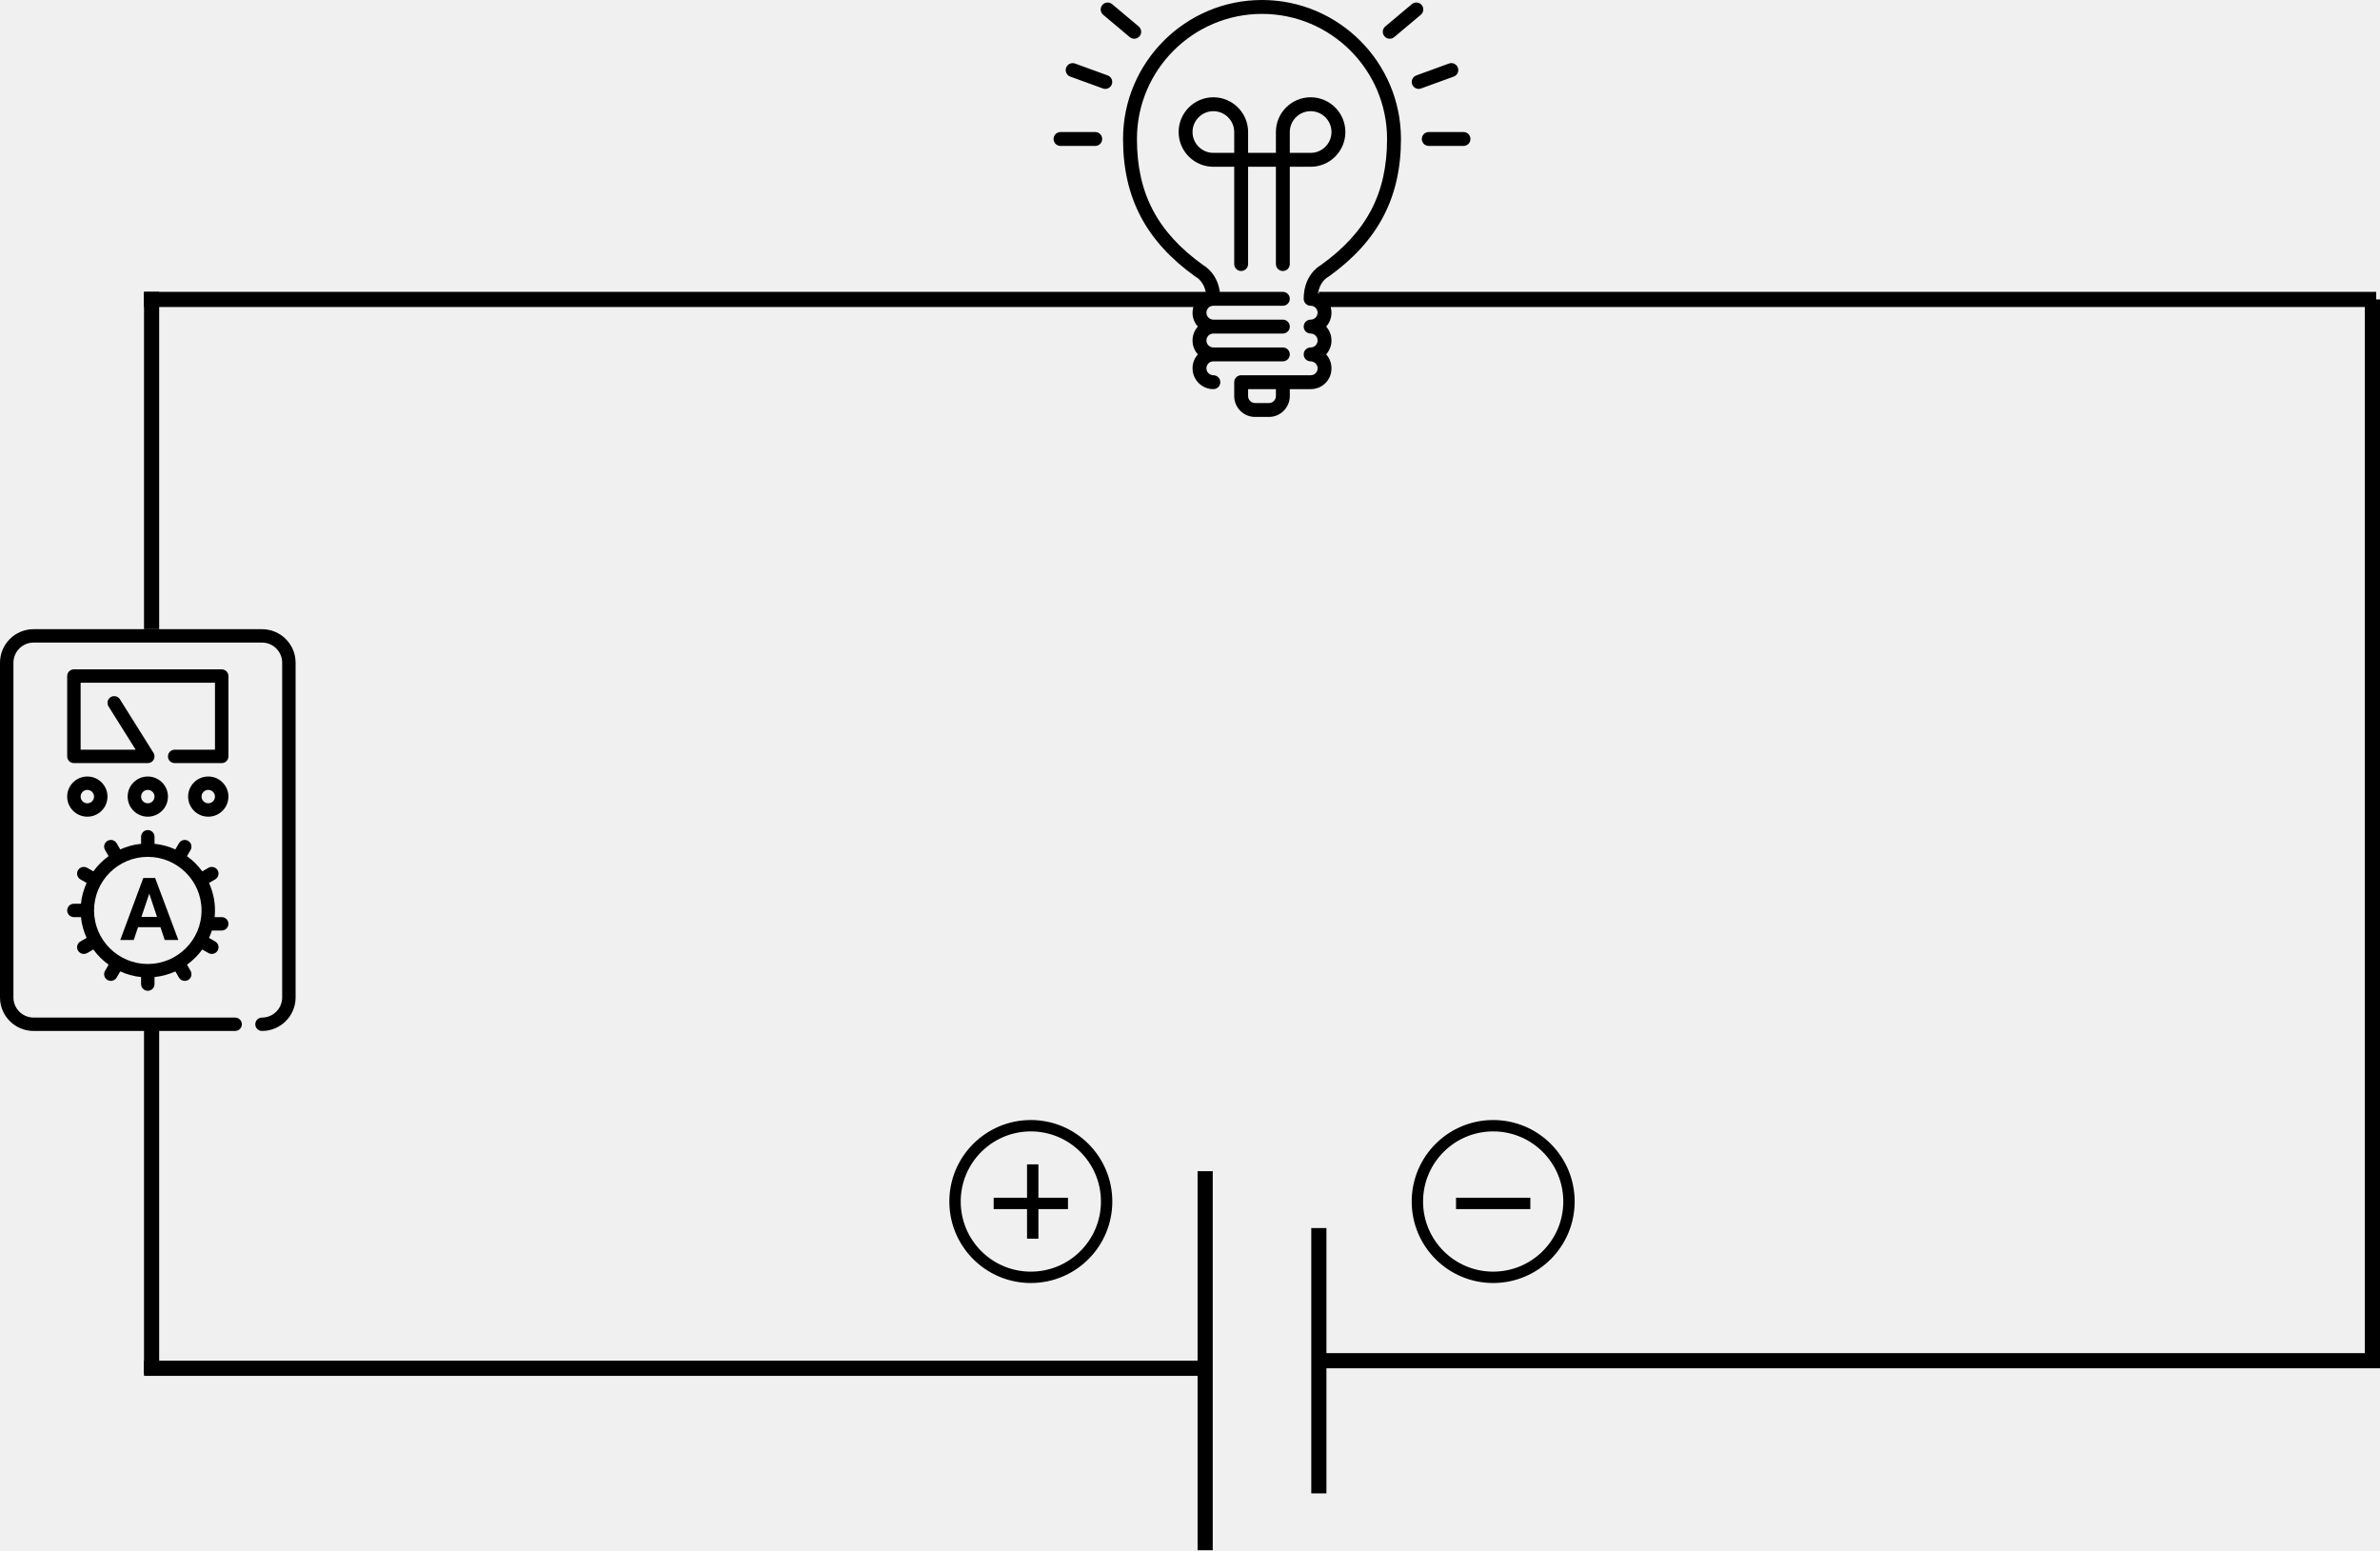
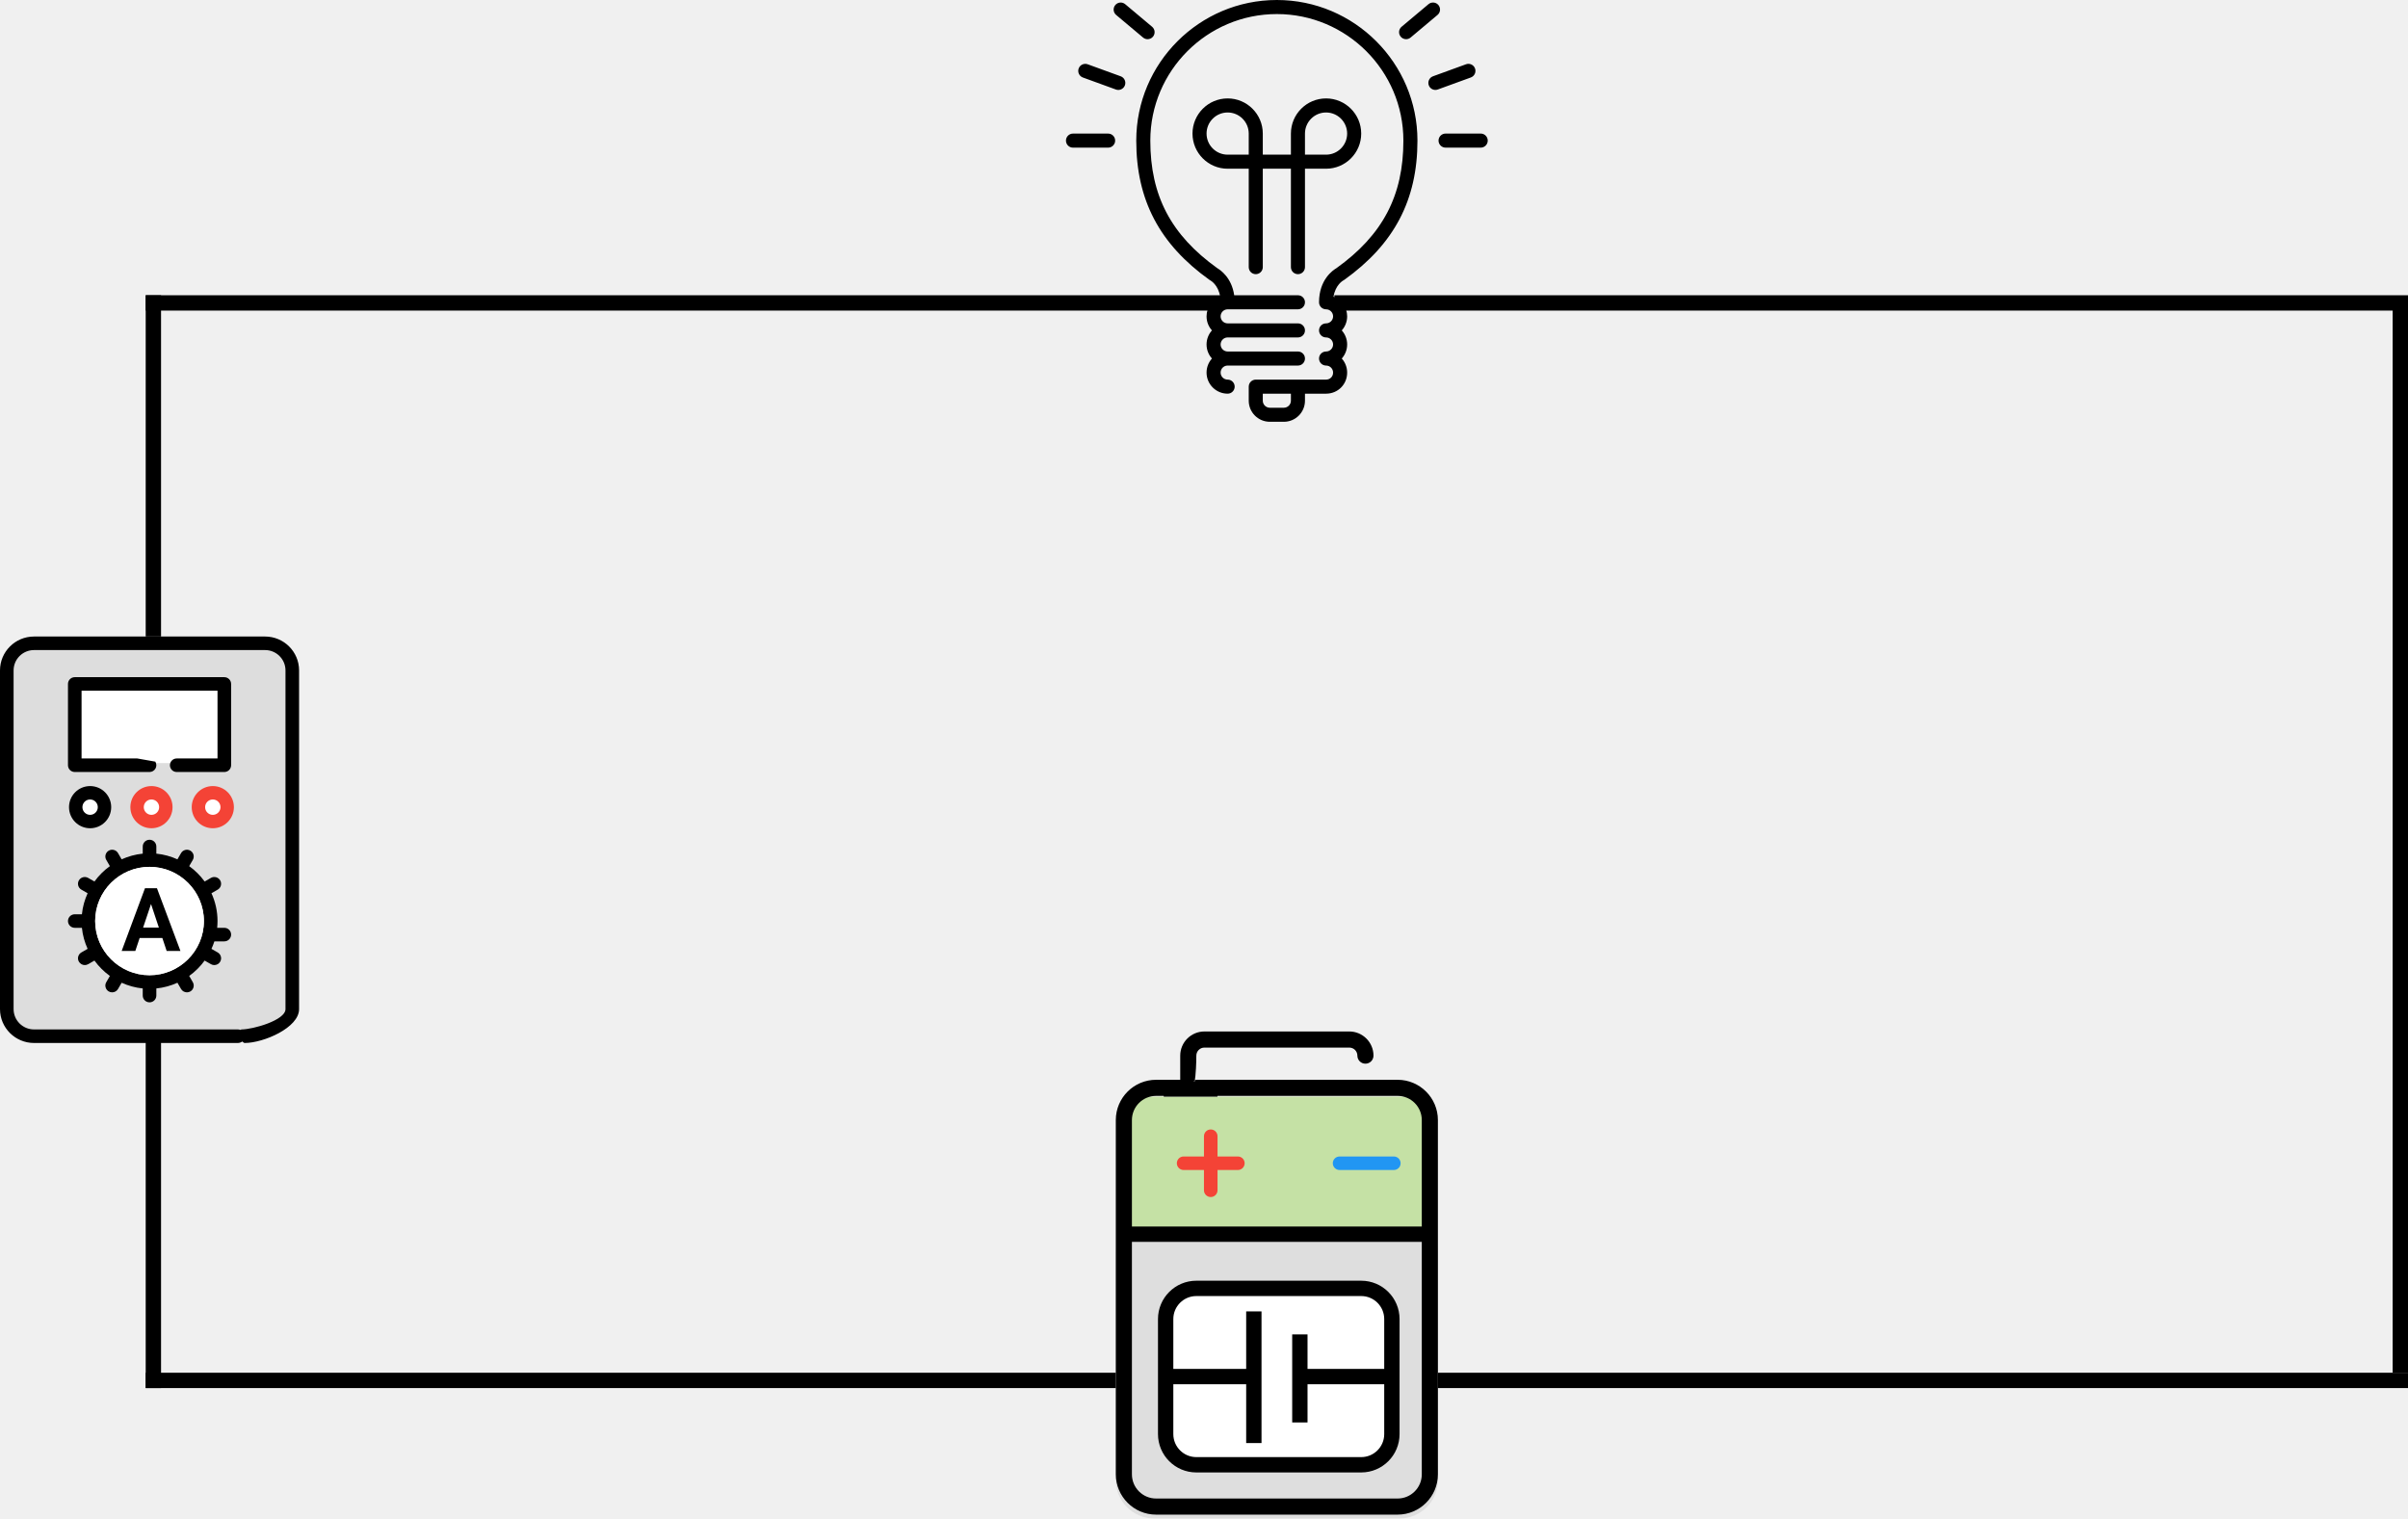
- <svg xmlns="http://www.w3.org/2000/svg" width="628px" height="409px" viewBox="0 0 628 409" version="1.1">
-   <defs />
+ <svg xmlns="http://www.w3.org/2000/svg" xmlns:xlink="http://www.w3.org/1999/xlink" width="628px" height="396px" viewBox="0 0 628 396" version="1.1">
+   <defs>
+     <circle id="path-1" cx="37.5" cy="5.5" r="5.5" />
+     <mask id="mask-2" maskContentUnits="userSpaceOnUse" maskUnits="objectBoundingBox" x="0" y="0" width="11" height="11" fill="white">
+       <use xlink:href="#path-1" />
+     </mask>
+     <circle id="path-3" cx="21.5" cy="5.5" r="5.5" />
+     <mask id="mask-4" maskContentUnits="userSpaceOnUse" maskUnits="objectBoundingBox" x="0" y="0" width="11" height="11" fill="white">
+       <use xlink:href="#path-3" />
+     </mask>
+     <circle id="path-5" cx="5.5" cy="5.5" r="5.5" />
+     <mask id="mask-6" maskContentUnits="userSpaceOnUse" maskUnits="objectBoundingBox" x="0" y="0" width="11" height="11" fill="white">
+       <use xlink:href="#path-5" />
+     </mask>
+     <rect id="path-7" x="302" y="334" width="63" height="50" rx="10" />
+     <mask id="mask-8" maskContentUnits="userSpaceOnUse" maskUnits="objectBoundingBox" x="0" y="0" width="63" height="50" fill="white">
+       <use xlink:href="#path-7" />
+     </mask>
+   </defs>
  <g id="Page-1" stroke="none" stroke-width="1" fill="none" fill-rule="evenodd">
    <g id="scheme1">
      <path d="M333,0 C312.782,0 296.333,16.449 296.333,36.667 C296.333,52.14 302.402,63.683 315.435,72.992 C315.497,73.036 315.589,73.091 315.657,73.128 C315.752,73.179 317.725,74.281 318.22,77.372 C316.15,78.162 314.667,80.155 314.667,82.5 C314.667,83.908 315.198,85.193 316.071,86.167 C315.198,87.14 314.667,88.425 314.667,89.833 C314.667,91.241 315.198,92.526 316.071,93.5 C315.198,94.474 314.667,95.759 314.667,97.167 C314.667,100.199 317.134,102.667 320.167,102.667 C321.179,102.667 322,101.845 322,100.833 C322,99.821 321.179,99 320.167,99 C319.156,99 318.333,98.177 318.333,97.167 C318.333,96.156 319.156,95.333 320.167,95.333 L338.5,95.333 C339.514,95.333 340.333,94.512 340.333,93.5 C340.333,92.488 339.514,91.667 338.5,91.667 L320.167,91.667 C319.156,91.667 318.333,90.844 318.333,89.833 C318.333,88.823 319.156,88 320.167,88 L338.5,88 C339.514,88 340.333,87.179 340.333,86.167 C340.333,85.155 339.514,84.333 338.5,84.333 L320.167,84.333 C319.156,84.333 318.333,83.51 318.333,82.5 C318.333,81.49 319.156,80.667 320.167,80.667 L338.5,80.667 C339.514,80.667 340.333,79.845 340.333,78.833 C340.333,77.821 339.514,77 338.5,77 L321.875,77 C321.226,72.384 318.234,70.383 317.485,69.951 C305.392,61.285 300,51.016 300,36.667 C300,18.471 314.804,3.667 333,3.667 C351.196,3.667 366,18.471 366,36.667 C366,51.016 360.608,61.285 348.515,69.951 C347.672,70.437 344,72.903 344,78.833 C344,79.845 344.82,80.667 345.833,80.667 C346.845,80.667 347.667,81.49 347.667,82.5 C347.667,83.51 346.845,84.333 345.833,84.333 C344.82,84.333 344,85.155 344,86.167 C344,87.179 344.82,88 345.833,88 C346.845,88 347.667,88.823 347.667,89.833 C347.667,90.844 346.845,91.667 345.833,91.667 C344.82,91.667 344,92.488 344,93.5 C344,94.512 344.82,95.333 345.833,95.333 C346.845,95.333 347.667,96.156 347.667,97.167 C347.667,98.212 346.878,99 345.833,99 L327.5,99 C326.488,99 325.667,99.821 325.667,100.833 L325.667,104.5 C325.667,107.532 328.134,110 331.167,110 L334.833,110 C337.866,110 340.333,107.532 340.333,104.5 L340.333,102.667 L345.833,102.667 C348.919,102.667 351.333,100.25 351.333,97.167 C351.333,95.759 350.802,94.474 349.929,93.5 C350.802,92.526 351.333,91.241 351.333,89.833 C351.333,88.425 350.802,87.14 349.929,86.167 C350.802,85.193 351.333,83.908 351.333,82.5 C351.333,80.155 349.85,78.162 347.779,77.372 C348.274,74.281 350.244,73.181 350.32,73.139 C350.406,73.097 350.488,73.047 350.565,72.992 C363.596,63.683 369.667,52.14 369.667,36.667 C369.667,16.449 353.218,0 333,0 L333,0 L333,0 Z M336.667,104.5 C336.667,105.51 335.845,106.333 334.833,106.333 L331.167,106.333 C330.156,106.333 329.333,105.51 329.333,104.5 L329.333,102.667 L336.667,102.667 L336.667,104.5 L336.667,104.5 L336.667,104.5 Z M338.5,71.5 C339.514,71.5 340.333,70.679 340.333,69.667 L340.333,44 L345.833,44 C350.888,44 355,39.888 355,34.833 C355,29.779 350.888,25.667 345.833,25.667 C340.779,25.667 336.667,29.779 336.667,34.833 L336.667,40.333 L329.333,40.333 L329.333,34.833 C329.333,29.779 325.221,25.667 320.167,25.667 C315.112,25.667 311,29.779 311,34.833 C311,39.888 315.112,44 320.167,44 L325.667,44 L325.667,69.667 C325.667,70.679 326.488,71.5 327.5,71.5 C328.512,71.5 329.333,70.679 329.333,69.667 L329.333,44 L336.667,44 L336.667,69.667 C336.667,70.679 337.486,71.5 338.5,71.5 L338.5,71.5 L338.5,71.5 Z M340.333,34.833 C340.333,31.801 342.801,29.333 345.833,29.333 C348.866,29.333 351.333,31.801 351.333,34.833 C351.333,37.866 348.866,40.333 345.833,40.333 L340.333,40.333 L340.333,34.833 L340.333,34.833 L340.333,34.833 Z M325.667,40.333 L320.167,40.333 C317.134,40.333 314.667,37.866 314.667,34.833 C314.667,31.801 317.134,29.333 320.167,29.333 C323.199,29.333 325.667,31.801 325.667,34.833 L325.667,40.333 L325.667,40.333 L325.667,40.333 Z M388,36.667 C388,37.679 387.18,38.5 386.167,38.5 L377,38.5 C375.986,38.5 375.167,37.679 375.167,36.667 C375.167,35.655 375.986,34.833 377,34.833 L386.167,34.833 C387.18,34.833 388,35.655 388,36.667 L388,36.667 L388,36.667 Z M383.587,20.205 L374.972,23.34 C374.767,23.417 374.554,23.452 374.347,23.452 C373.597,23.452 372.895,22.99 372.624,22.246 C372.277,21.294 372.767,20.242 373.72,19.895 L382.333,16.76 C383.283,16.412 384.337,16.905 384.682,17.855 C385.03,18.806 384.539,19.859 383.587,20.205 L383.587,20.205 L383.587,20.205 Z M365.301,9.565 C364.651,8.787 364.752,7.632 365.527,6.981 L372.549,1.087 C373.328,0.436 374.485,0.541 375.13,1.313 C375.783,2.09 375.68,3.245 374.904,3.896 L367.883,9.79 C367.54,10.078 367.122,10.219 366.708,10.219 C366.183,10.219 365.663,9.995 365.301,9.565 L365.301,9.565 L365.301,9.565 Z M290.83,36.67 C290.83,37.682 290.008,38.504 288.996,38.504 L279.833,38.504 C278.821,38.504 278,37.682 278,36.67 C278,35.658 278.821,34.837 279.833,34.837 L288.996,34.837 C290.008,34.837 290.83,35.658 290.83,36.67 L290.83,36.67 L290.83,36.67 Z M293.373,22.247 C293.101,22.992 292.397,23.456 291.649,23.456 C291.44,23.456 291.229,23.419 291.022,23.344 L282.411,20.211 C281.459,19.864 280.97,18.812 281.315,17.86 C281.663,16.909 282.714,16.419 283.665,16.764 L292.276,19.897 C293.228,20.244 293.719,21.296 293.373,22.247 L293.373,22.247 L293.373,22.247 Z M291.09,3.9 C290.315,3.249 290.214,2.094 290.865,1.316 C291.517,0.543 292.672,0.442 293.448,1.091 L300.466,6.981 C301.241,7.632 301.342,8.789 300.691,9.565 C300.33,9.997 299.809,10.219 299.287,10.219 C298.871,10.219 298.453,10.08 298.108,9.79 L291.09,3.9 L291.09,3.9 L291.09,3.9 Z" id="light-bulb" fill="#000000" />
-       <path d="M78,174.833 L78,263.167 C78,268.037 74.024,272 69.136,272 C68.156,272 67.364,271.209 67.364,270.233 C67.364,269.258 68.156,268.467 69.136,268.467 C72.068,268.467 74.455,266.089 74.455,263.167 L74.455,174.833 C74.455,171.911 72.068,169.533 69.136,169.533 L8.864,169.533 C5.932,169.533 3.545,171.911 3.545,174.833 L3.545,263.167 C3.545,266.089 5.932,268.467 8.864,268.467 L62.045,268.467 C63.026,268.467 63.818,269.258 63.818,270.233 C63.818,271.209 63.026,272 62.045,272 L8.864,272 C3.976,272 0,268.037 0,263.167 L0,174.833 C0,169.963 3.976,166 8.864,166 L69.136,166 C74.024,166 78,169.963 78,174.833 L78,174.833 L78,174.833 Z M39,215.467 C36.068,215.467 33.682,213.089 33.682,210.167 C33.682,207.245 36.068,204.867 39,204.867 C41.932,204.867 44.318,207.245 44.318,210.167 C44.318,213.089 41.932,215.467 39,215.467 L39,215.467 L39,215.467 Z M39,211.933 C39.979,211.933 40.773,211.14 40.773,210.167 C40.773,209.193 39.979,208.4 39,208.4 C38.021,208.4 37.227,209.193 37.227,210.167 C37.227,211.14 38.021,211.933 39,211.933 L39,211.933 L39,211.933 Z M60.273,210.167 C60.273,213.089 57.887,215.467 54.955,215.467 C52.022,215.467 49.636,213.089 49.636,210.167 C49.636,207.245 52.022,204.867 54.955,204.867 C57.887,204.867 60.273,207.245 60.273,210.167 L60.273,210.167 L60.273,210.167 Z M56.727,210.167 C56.727,209.193 55.933,208.4 54.955,208.4 C53.976,208.4 53.182,209.193 53.182,210.167 C53.182,211.14 53.976,211.933 54.955,211.933 C55.933,211.933 56.727,211.14 56.727,210.167 L56.727,210.167 L56.727,210.167 Z M17.727,210.167 C17.727,207.245 20.113,204.867 23.045,204.867 C25.978,204.867 28.364,207.245 28.364,210.167 C28.364,213.089 25.978,215.467 23.045,215.467 C20.113,215.467 17.727,213.089 17.727,210.167 L17.727,210.167 L17.727,210.167 Z M21.273,210.167 C21.273,211.14 22.067,211.933 23.045,211.933 C24.024,211.933 24.818,211.14 24.818,210.167 C24.818,209.193 24.024,208.4 23.045,208.4 C22.067,208.4 21.273,209.193 21.273,210.167 L21.273,210.167 L21.273,210.167 Z M60.273,178.367 C60.273,177.391 59.48,176.6 58.5,176.6 L19.5,176.6 C18.52,176.6 17.727,177.391 17.727,178.367 L17.727,199.567 C17.727,200.542 18.52,201.333 19.5,201.333 L39,201.333 C39.644,201.333 40.237,200.985 40.551,200.423 C40.863,199.862 40.845,199.174 40.503,198.63 L31.64,184.497 C31.122,183.668 30.03,183.416 29.197,183.935 C28.367,184.453 28.114,185.541 28.633,186.37 L35.8,197.8 L21.273,197.8 L21.273,180.133 L56.727,180.133 L56.727,197.8 L46.091,197.8 C45.111,197.8 44.318,198.591 44.318,199.567 C44.318,200.542 45.111,201.333 46.091,201.333 L58.5,201.333 C59.48,201.333 60.273,200.542 60.273,199.567 L60.273,178.367 L60.273,178.367 L60.273,178.367 Z M55.91,245.5 C55.697,246.17 55.437,246.818 55.148,247.452 L56.773,248.387 C57.623,248.874 57.913,249.954 57.424,250.8 C57.094,251.367 56.499,251.683 55.885,251.683 C55.586,251.683 55.281,251.607 55.001,251.447 L53.368,250.508 C52.251,252.051 50.891,253.404 49.342,254.519 L50.285,256.146 C50.776,256.992 50.484,258.072 49.636,258.561 C49.358,258.72 49.053,258.796 48.752,258.796 C48.138,258.796 47.543,258.48 47.215,257.913 L46.275,256.293 C44.566,257.063 42.719,257.584 40.773,257.777 L40.773,259.633 C40.773,260.609 39.98,261.4 39,261.4 C38.02,261.4 37.227,260.609 37.227,259.633 L37.227,257.777 C35.281,257.584 33.434,257.063 31.723,256.293 L30.785,257.913 C30.457,258.48 29.862,258.796 29.248,258.796 C28.947,258.796 28.642,258.72 28.364,258.561 C27.516,258.073 27.224,256.992 27.715,256.146 L28.658,254.519 C27.109,253.404 25.749,252.051 24.632,250.507 L22.999,251.447 C22.719,251.607 22.416,251.683 22.115,251.683 C21.501,251.683 20.906,251.367 20.576,250.8 C20.087,249.956 20.378,248.874 21.227,248.387 L22.852,247.45 C22.079,245.747 21.556,243.906 21.363,241.967 L19.5,241.967 C18.52,241.967 17.727,241.175 17.727,240.2 C17.727,239.225 18.52,238.433 19.5,238.433 L21.363,238.433 C21.556,236.494 22.079,234.653 22.852,232.95 L21.227,232.013 C20.378,231.526 20.087,230.444 20.576,229.6 C21.067,228.754 22.15,228.466 22.999,228.953 L24.634,229.892 C25.749,228.349 27.109,226.996 28.658,225.881 L27.715,224.254 C27.224,223.41 27.516,222.328 28.364,221.839 C29.209,221.351 30.294,221.641 30.785,222.487 L31.723,224.107 C33.434,223.337 35.281,222.816 37.227,222.623 L37.227,220.767 C37.227,219.791 38.02,219 39,219 C39.98,219 40.773,219.791 40.773,220.767 L40.773,222.623 C42.719,222.816 44.566,223.337 46.275,224.107 L47.215,222.487 C47.704,221.641 48.791,221.351 49.636,221.839 C50.484,222.328 50.776,223.408 50.285,224.254 L49.342,225.881 C50.891,226.996 52.251,228.349 53.368,229.892 L55.001,228.953 C55.846,228.466 56.931,228.754 57.424,229.6 C57.913,230.444 57.623,231.526 56.773,232.013 L55.148,232.948 C56.155,235.165 56.727,237.615 56.727,240.2 C56.727,240.795 56.695,241.385 56.637,241.967 L58.5,241.967 C59.48,241.967 60.273,242.758 60.273,243.733 C60.273,244.709 59.48,245.5 58.5,245.5 L55.91,245.5 L55.91,245.5 L55.91,245.5 Z M53.182,240.2 C53.182,232.407 46.819,226.067 39,226.067 C31.182,226.067 24.822,232.404 24.818,240.193 C24.818,240.196 24.82,240.196 24.82,240.2 C24.82,240.202 24.818,240.204 24.818,240.207 C24.822,247.996 31.18,254.332 38.996,254.333 C38.998,254.333 38.998,254.332 39,254.332 C39.002,254.332 39.002,254.333 39.004,254.333 C46.821,254.332 53.182,247.993 53.182,240.2 L53.182,240.2 L53.182,240.2 Z" id="ampere-meter" fill="#000000" />
+       <rect id="Rectangle-3" fill="#DDDDDD" x="2" y="169" width="73" height="100" rx="5" />
+       <rect id="Rectangle-4" fill="#FFFFFF" x="20" y="179" width="39" height="20" />
+       <path d="M78,263.167 C78,268.037 68.706,272 63.818,272 C62.838,272 62.02,268.467 63,268.467 C65.932,268.467 74.455,266.089 74.455,263.167 L74.455,174.833 C74.455,171.911 72.068,169.533 69.136,169.533 L8.864,169.533 C5.932,169.533 3.545,171.911 3.545,174.833 L3.545,263.167 C3.545,266.089 5.932,268.467 8.864,268.467 L62.045,268.467 C63.026,268.467 63.818,269.258 63.818,270.233 C63.818,271.209 63.026,272 62.045,272 L8.864,272 C3.976,272 0,268.037 0,263.167 L0,174.833 C0,169.963 3.976,166 8.864,166 L69.136,166 C74.024,166 78,169.963 78,174.833 L78,263.167 Z M58.5,176.6 L19.5,176.6 C18.52,176.6 17.727,177.391 17.727,178.367 L17.727,199.567 C17.727,200.542 18.52,201.333 19.5,201.333 L39,201.333 C39.644,201.333 40.237,200.985 40.551,200.423 C40.863,199.862 40.845,199.174 40.503,198.63 L35.8,197.8 L21.273,197.8 L21.273,180.133 L56.727,180.133 L56.727,197.8 L46.091,197.8 C45.111,197.8 44.318,198.591 44.318,199.567 C44.318,200.542 45.111,201.333 46.091,201.333 L58.5,201.333 C59.48,201.333 60.273,200.542 60.273,199.567 L60.273,178.367 C60.273,177.391 59.48,176.6 58.5,176.6 Z M55.91,245.5 C55.697,246.17 55.437,246.818 55.148,247.452 L56.773,248.387 C57.623,248.874 57.913,249.954 57.424,250.8 C57.094,251.367 56.499,251.683 55.885,251.683 C55.586,251.683 55.281,251.607 55.001,251.447 L53.368,250.508 C52.251,252.051 50.891,253.404 49.342,254.519 L50.285,256.146 C50.776,256.992 50.484,258.072 49.636,258.561 C49.358,258.72 49.053,258.796 48.752,258.796 C48.138,258.796 47.543,258.48 47.215,257.913 L46.275,256.293 C44.566,257.063 42.719,257.584 40.773,257.777 L40.773,259.633 C40.773,260.609 39.98,261.4 39,261.4 C38.02,261.4 37.227,260.609 37.227,259.633 L37.227,257.777 C35.281,257.584 33.434,257.063 31.723,256.293 L30.785,257.913 C30.457,258.48 29.862,258.796 29.248,258.796 C28.947,258.796 28.642,258.72 28.364,258.561 C27.516,258.073 27.224,256.992 27.715,256.146 L28.658,254.519 C27.109,253.404 25.749,252.051 24.632,250.507 L22.999,251.447 C22.719,251.607 22.416,251.683 22.115,251.683 C21.501,251.683 20.906,251.367 20.576,250.8 C20.087,249.956 20.378,248.874 21.227,248.387 L22.852,247.45 C22.079,245.747 21.556,243.906 21.363,241.967 L19.5,241.967 C18.52,241.967 17.727,241.175 17.727,240.2 C17.727,239.225 18.52,238.433 19.5,238.433 L21.363,238.433 C21.556,236.494 22.079,234.653 22.852,232.95 L21.227,232.013 C20.378,231.526 20.087,230.444 20.576,229.6 C21.067,228.754 22.15,228.466 22.999,228.953 L24.634,229.892 C25.749,228.349 27.109,226.996 28.658,225.881 L27.715,224.254 C27.224,223.41 27.516,222.328 28.364,221.839 C29.209,221.351 30.294,221.641 30.785,222.487 L31.723,224.107 C33.434,223.337 35.281,222.816 37.227,222.623 L37.227,220.767 C37.227,219.791 38.02,219 39,219 C39.98,219 40.773,219.791 40.773,220.767 L40.773,222.623 C42.719,222.816 44.566,223.337 46.275,224.107 L47.215,222.487 C47.704,221.641 48.791,221.351 49.636,221.839 C50.484,222.328 50.776,223.408 50.285,224.254 L49.342,225.881 C50.891,226.996 52.251,228.349 53.368,229.892 L55.001,228.953 C55.846,228.466 56.931,228.754 57.424,229.6 C57.913,230.444 57.623,231.526 56.773,232.013 L55.148,232.948 C56.155,235.165 56.727,237.615 56.727,240.2 C56.727,240.795 56.695,241.385 56.637,241.967 L58.5,241.967 C59.48,241.967 60.273,242.758 60.273,243.733 C60.273,244.709 59.48,245.5 58.5,245.5 L55.91,245.5 Z M39,226.067 C31.182,226.067 24.822,232.404 24.818,240.193 C24.822,247.996 31.18,254.332 38.996,254.333 C46.821,254.332 53.182,247.993 53.182,240.2 C53.182,232.407 46.819,226.067 39,226.067 Z" id="ampere-meter" fill="#000000" />
+       <g id="circles" transform="translate(18, 205)" stroke-width="7" fill="#FFFFFF">
+         <use id="Oval-5" stroke="#F44336" mask="url(#mask-2)" xlink:href="#path-1" />
+         <use id="Oval-5" stroke="#F44336" mask="url(#mask-4)" xlink:href="#path-3" />
+         <use id="Oval-5" stroke="#000000" mask="url(#mask-6)" xlink:href="#path-5" />
+       </g>
+       <path d="M39,226.067 C31.182,226.067 24.822,232.404 24.818,240.193 C24.822,247.996 31.18,254.332 38.996,254.333 C46.821,254.332 53.182,247.993 53.182,240.2 C53.182,232.407 46.819,226.067 39,226.067 Z" id="ampere-meter-path" fill="#FFFFFF" />
      <text id="A" font-family="Roboto-Bold, Roboto" font-size="23" font-weight="bold" fill="#000000">
        <tspan x="31.638" y="248">A</tspan>
      </text>
+       <path d="M52.5,270.1 L64.5,270.1" id="Line" stroke="#000000" stroke-width="3" stroke-linecap="square" />
      <path d="M38,79 L319,79" id="Path-2" stroke="#000000" stroke-width="4" />
-       <path d="M348,79 L627,79" id="Path-2" stroke="#000000" stroke-width="4" />
-       <path d="M348,359 L628,359" id="Path-2" stroke="#000000" stroke-width="4" />
-       <path d="M38,361 L318,361" id="Path-2" stroke="#000000" stroke-width="4" />
-       <g id="Group-2" transform="translate(252, 297)" stroke-width="3" stroke="#000000">
-         <g id="plus">
-           <path d="M10.196,20.5 L29.804,20.5" id="Path-2" />
-           <path d="M20.5,10.196 L20.5,29.804" id="Path-2" />
-           <circle id="Oval" cx="20" cy="20" r="20" />
+       <path d="M348,79 L628,79" id="Path-2" stroke="#000000" stroke-width="4" />
+       <path d="M370.998,360 L628,360" id="Path-2" stroke="#000000" stroke-width="4" />
+       <path d="M38,360 L293,360" id="Path-2" stroke="#000000" stroke-width="4" />
+       <path d="M626,79 L626,358.01" id="Path-2" stroke="#000000" stroke-width="4" />
+       <path d="M40,77 L40,166" id="Path-2" stroke="#000000" stroke-width="4" />
+       <path d="M40,270.995 L40,362" id="Path-2" stroke="#000000" stroke-width="4" />
+       <rect id="Rectangle-bat" fill="#DEDEDE" x="291" y="317" width="84" height="79" rx="10" />
+       <use id="Rectangle-bat" stroke="#000000" mask="url(#mask-8)" stroke-width="8" fill="#FFFFFF" xlink:href="#path-7" />
+       <rect id="Rectangle-2" transform="translate(291, 269)" fill="#C5E1A5" x="2" y="17" width="79" height="36" />
+       <g id="Group-11" transform="translate(291, 269)">
+         <g id="Group-10">
+           <g id="Group-9">
+             <path d="M12,90 L35,90" id="Path-3" stroke="#000000" stroke-width="4" />
+             <path d="M49,90 L72,90" id="Path-3" stroke="#000000" stroke-width="4" />
+             <path d="M24.758,43.175 C25.734,43.175 26.526,42.385 26.526,41.413 L26.526,36.126 L31.832,36.126 C32.808,36.126 33.6,35.336 33.6,34.364 C33.6,33.391 32.808,32.601 31.832,32.601 L26.526,32.601 L26.526,27.315 C26.526,26.342 25.734,25.552 24.758,25.552 C23.782,25.552 22.989,26.342 22.989,27.315 L22.989,32.601 L17.684,32.601 C16.708,32.601 15.916,33.391 15.916,34.364 C15.916,35.336 16.708,36.126 17.684,36.126 L22.989,36.126 L22.989,41.413 C22.989,42.385 23.782,43.175 24.758,43.175 L24.758,43.175 L24.758,43.175 Z" id="acumulator" fill="#F44336" />
+             <path d="M58.358,32.601 C57.382,32.601 56.589,33.391 56.589,34.364 C56.589,35.336 57.382,36.126 58.358,36.126 L72.505,36.126 C73.481,36.126 74.274,35.336 74.274,34.364 C74.274,33.391 73.481,32.601 72.505,32.601 L58.358,32.601 L58.358,32.601 L58.358,32.601 Z" id="acumulator-path" fill="#2196F3" />
+             <path d="M84,115.5 C84,121.29 79.29,126 73.5,126 L10.5,126 C4.71,126 0,121.29 0,115.5 L0,23.1 C0,17.31 4.71,12.6 10.5,12.6 L16.8,12.6 L16.8,6.3 C16.8,2.827 19.627,0 23.1,0 L60.9,0 C64.373,0 67.2,2.827 67.2,6.3 C67.2,7.459 66.261,8.4 65.1,8.4 C63.939,8.4 63,7.459 63,6.3 C63,5.143 62.059,4.2 60.9,4.2 L23.1,4.2 C21.943,4.2 21,5.143 21,6.3 C21,6.3 21.059,16.8 18.9,16.8 L10.5,16.8 C7.027,16.8 4.2,19.627 4.2,23.1 L4.2,115.5 C4.2,118.973 7.027,121.8 10.5,121.8 L73.5,121.8 C76.973,121.8 79.8,118.973 79.8,115.5 L79.8,23.1 C79.8,19.627 76.973,16.8 73.5,16.8 L20,16.8 C18.841,16.8 19.841,12.6 21,12.6 L73.5,12.6 C79.29,12.6 84,17.31 84,23.1 L84,115.5 Z" id="battery" fill="#000000" />
+             <path d="M24.5,15 L14.5,15" id="Line" stroke="#000000" stroke-width="4" stroke-linecap="square" />
+             <path d="M36,75 L36,105.338" id="Line" stroke="#000000" stroke-width="4" stroke-linecap="square" />
+             <path d="M48,81 L48,99.962" id="Line" stroke="#000000" stroke-width="4" stroke-linecap="square" />
+           </g>
+           <path d="M2.211,52.867 L81.029,52.867" id="Line" stroke="#000000" stroke-width="4" stroke-linecap="square" />
        </g>
      </g>
-       <g id="minus" transform="translate(374, 297)" stroke="#000000" stroke-width="3">
-         <path d="M10.196,20.5 L29.804,20.5" id="Path-2" />
-         <circle id="Oval" cx="20" cy="20" r="20" />
-       </g>
-       <path d="M626,79 L626,358.01" id="Path-2" stroke="#000000" stroke-width="4" />
-       <path d="M348,324 L348,394" id="Path-2" stroke="#000000" stroke-width="4" />
-       <path d="M318,309 L318,409" id="Path-2" stroke="#000000" stroke-width="4" />
-       <path d="M40,77 L40,166" id="Path-2" stroke="#000000" stroke-width="4" />
-       <path d="M40,270.995 L40,362.5" id="Path-2" stroke="#000000" stroke-width="4" />
    </g>
  </g>
</svg>
